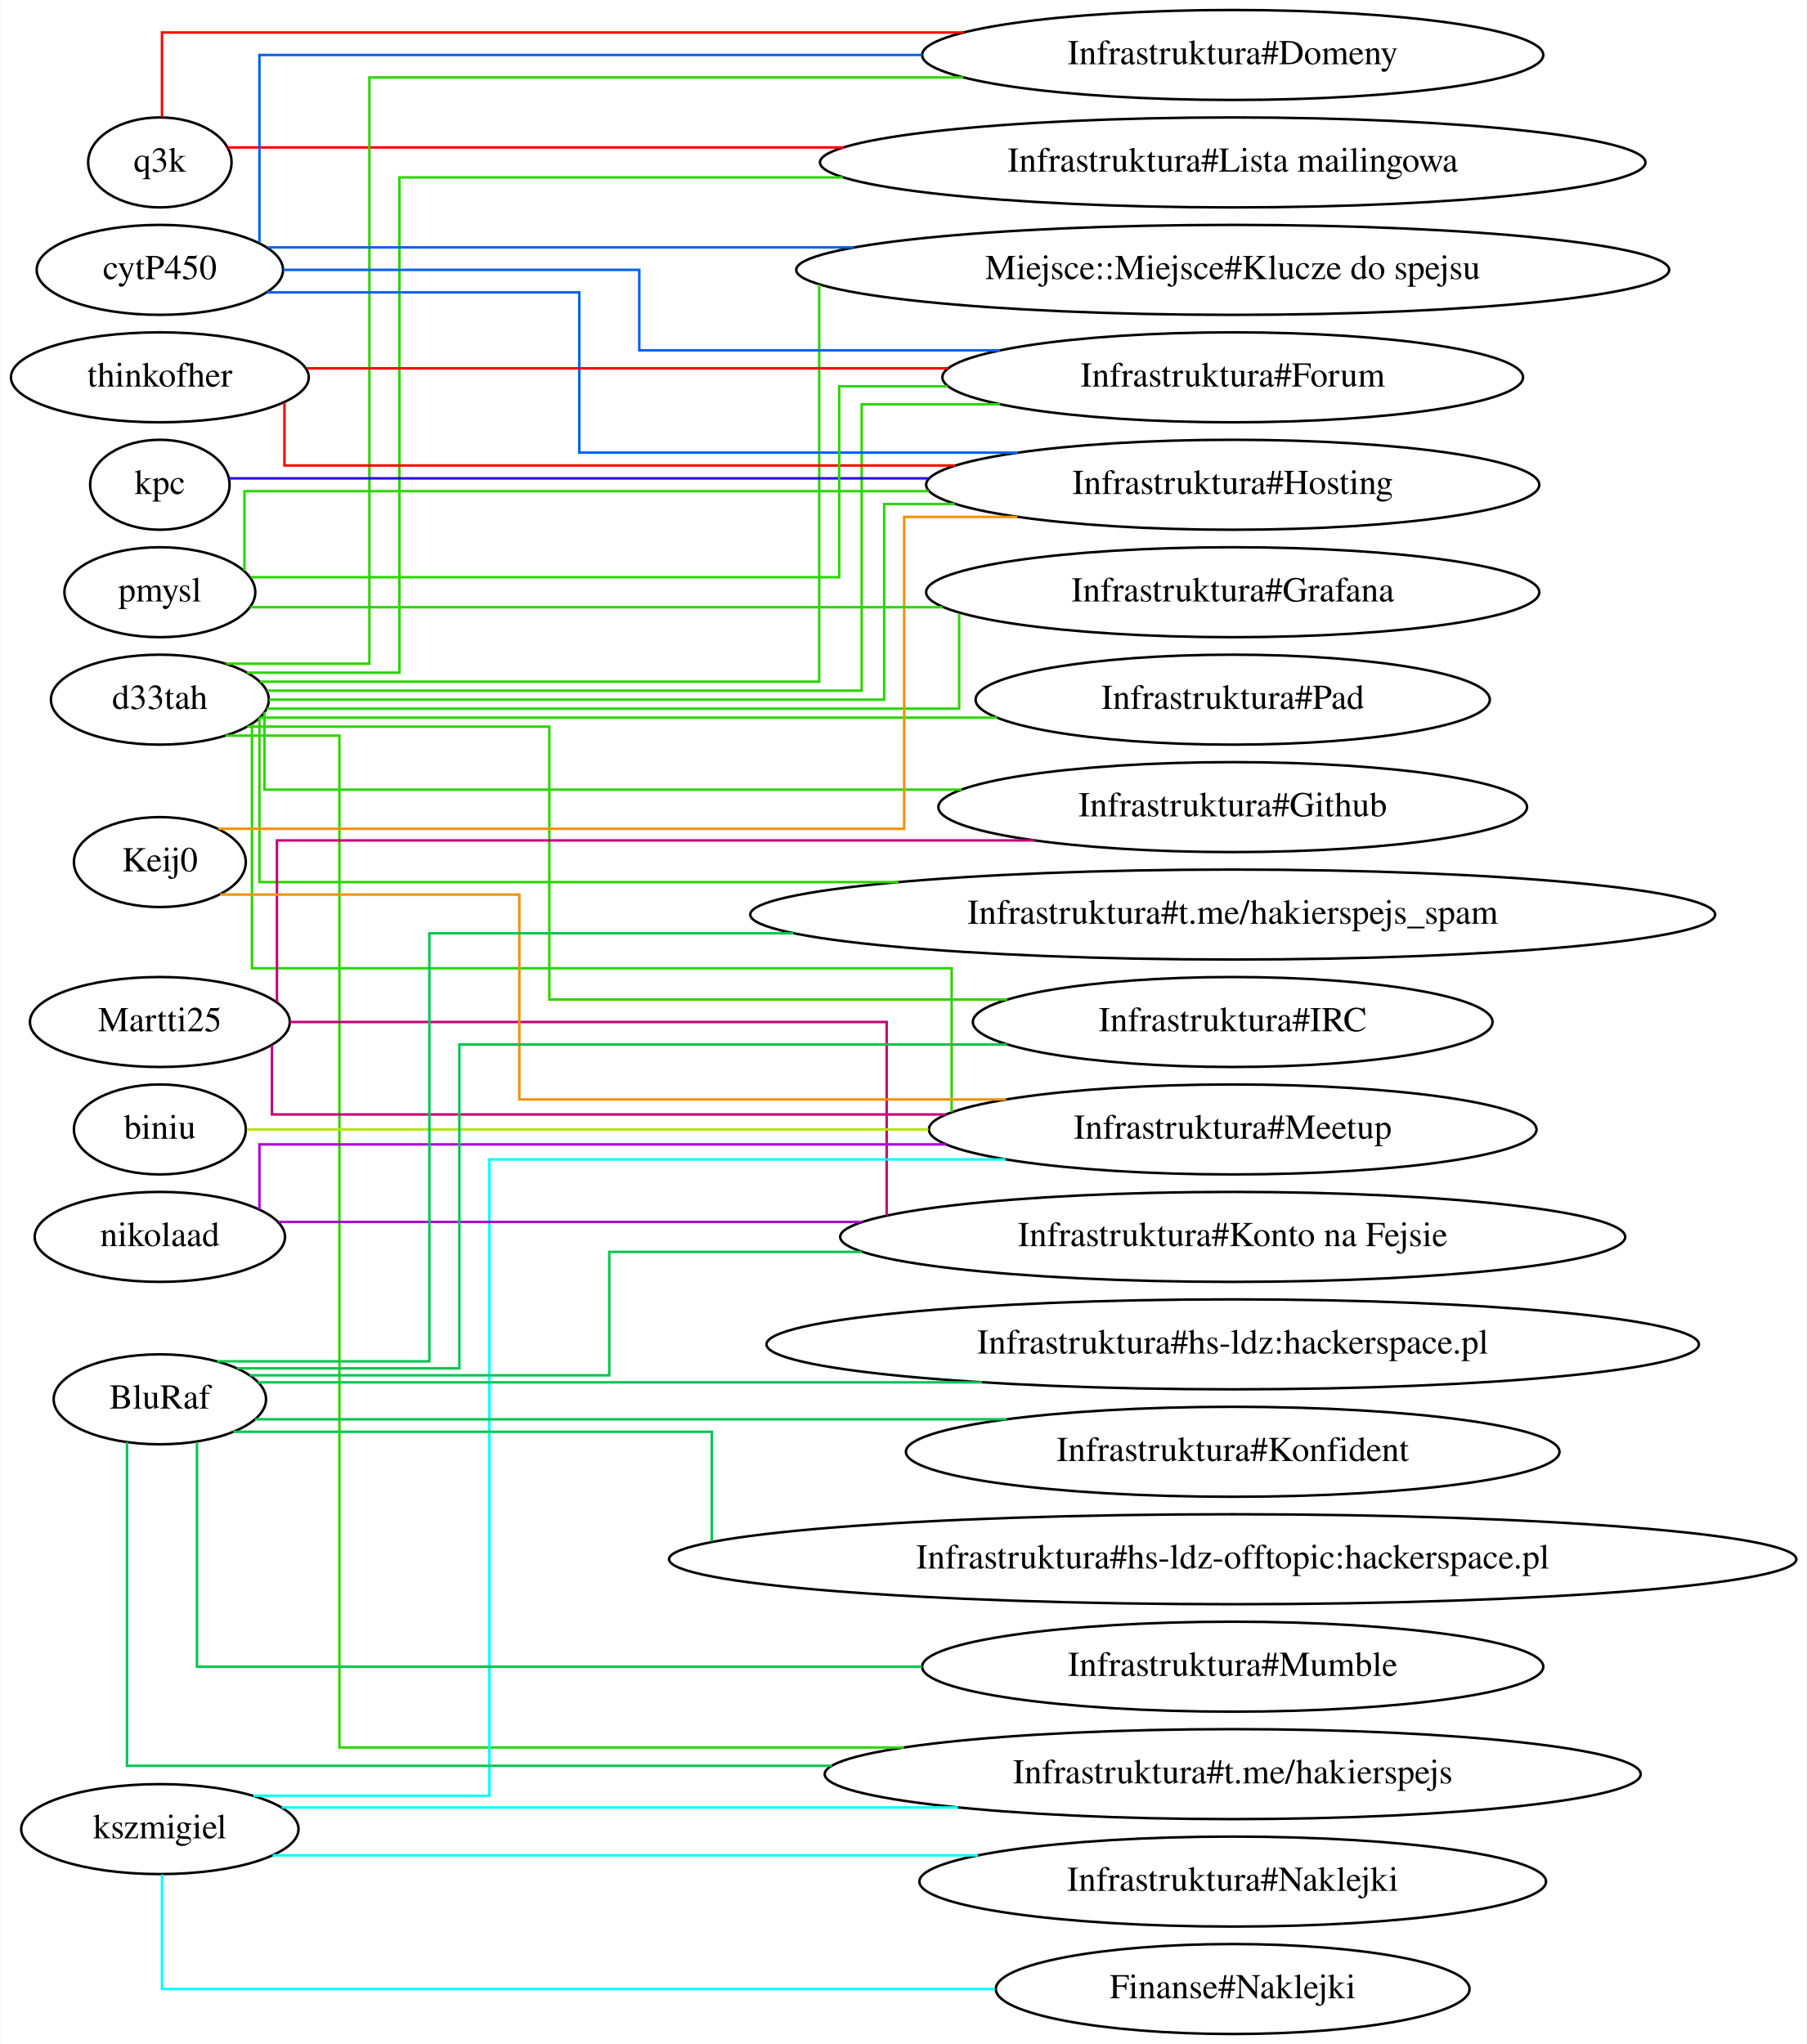
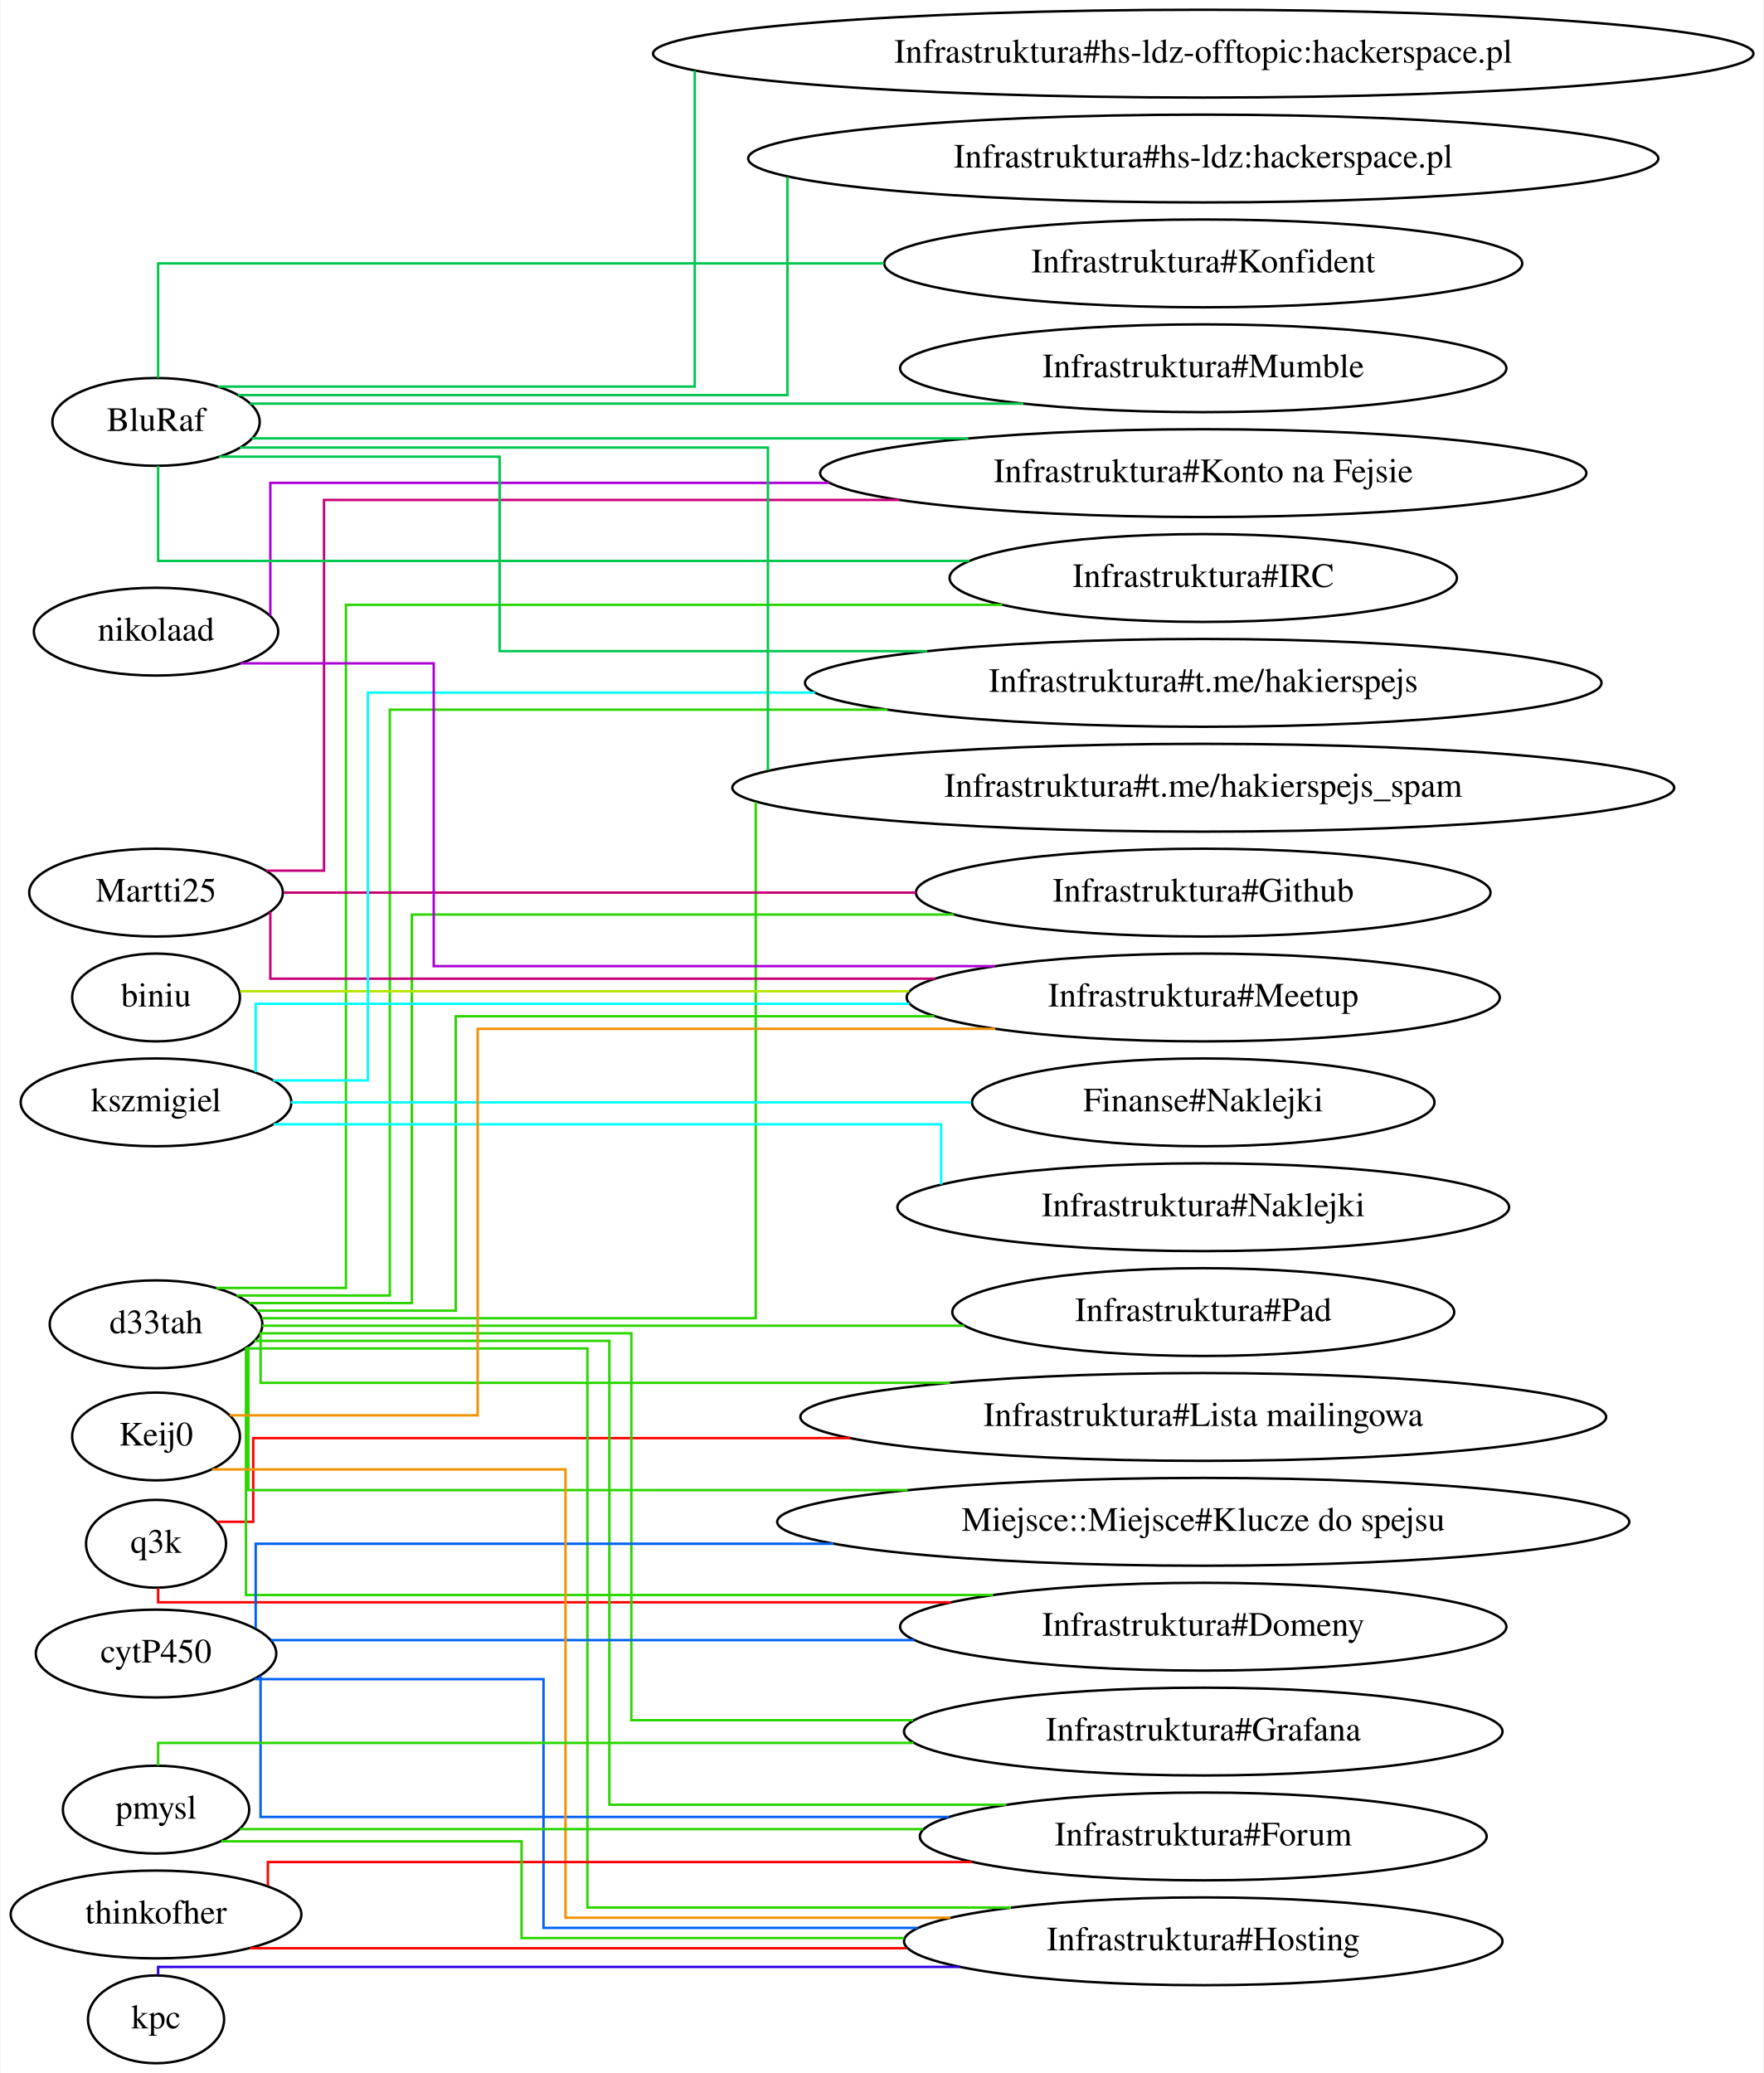
- <svg xmlns="http://www.w3.org/2000/svg" width="723pt" height="818pt" viewBox="0.00 0.00 722.65 818.00">
-   <g id="graph0" class="graph" transform="scale(1 1) rotate(0) translate(4 814)">
-     <polygon fill="#ffffff" stroke="transparent" points="-4,4 -4,-814 718.649,-814 718.649,4 -4,4" />
+ <svg xmlns="http://www.w3.org/2000/svg" width="723pt" height="850pt" viewBox="0.00 0.00 722.65 850.00">
+   <g id="graph0" class="graph" transform="scale(1 1) rotate(0) translate(4 846)">
+     <polygon fill="#ffffff" stroke="transparent" points="-4,4 -4,-846 718.649,-846 718.649,4 -4,4" />
    <g id="node1" class="node">
-       <ellipse fill="none" stroke="#000000" cx="59.795" cy="-749" rx="28.695" ry="18" />
-       <text text-anchor="middle" x="59.795" y="-745.3" font-family="Times,serif" font-size="14.00" fill="#000000">q3k</text>
+       <ellipse fill="none" stroke="#000000" cx="59.795" cy="-213" rx="28.695" ry="18" />
+       <text text-anchor="middle" x="59.795" y="-209.3" font-family="Times,serif" font-size="14.00" fill="#000000">q3k</text>
    </g>
    <g id="node2" class="node">
-       <ellipse fill="none" stroke="#000000" cx="489.119" cy="-749" rx="165.171" ry="18" />
-       <text text-anchor="middle" x="489.119" y="-745.3" font-family="Times,serif" font-size="14.00" fill="#000000">Infrastruktura#Lista mailingowa</text>
+       <ellipse fill="none" stroke="#000000" cx="489.119" cy="-179" rx="124.278" ry="18" />
+       <text text-anchor="middle" x="489.119" y="-175.3" font-family="Times,serif" font-size="14.00" fill="#000000">Infrastruktura#Domeny</text>
    </g>
    <g id="edge1" class="edge">
-       <path fill="none" stroke="#ff0000" d="M86.977,-755C135.915,-755 242.234,-755 333.265,-755" />
+       <path fill="none" stroke="#ff0000" d="M60.649,-194.81C60.649,-191.462 60.649,-189 60.649,-189 60.649,-189 258.876,-189 385.672,-189" />
    </g>
    <g id="node3" class="node">
-       <ellipse fill="none" stroke="#000000" cx="489.119" cy="-792" rx="124.278" ry="18" />
-       <text text-anchor="middle" x="489.119" y="-788.3" font-family="Times,serif" font-size="14.00" fill="#000000">Infrastruktura#Domeny</text>
+       <ellipse fill="none" stroke="#000000" cx="489.119" cy="-265" rx="165.171" ry="18" />
+       <text text-anchor="middle" x="489.119" y="-261.3" font-family="Times,serif" font-size="14.00" fill="#000000">Infrastruktura#Lista mailingowa</text>
    </g>
    <g id="edge2" class="edge">
-       <path fill="none" stroke="#ff0000" d="M60.649,-767.187C60.649,-782.182 60.649,-801 60.649,-801 60.649,-801 254.63,-801 381.551,-801" />
+       <path fill="none" stroke="#ff0000" d="M84.809,-222C92.816,-222 99.649,-222 99.649,-222 99.649,-222 99.649,-256.333 99.649,-256.333 99.649,-256.333 233.586,-256.333 344.372,-256.333" />
    </g>
    <g id="node4" class="node">
-       <ellipse fill="none" stroke="#000000" cx="59.795" cy="-534" rx="43.592" ry="18" />
-       <text text-anchor="middle" x="59.795" y="-530.3" font-family="Times,serif" font-size="14.00" fill="#000000">d33tah</text>
+       <ellipse fill="none" stroke="#000000" cx="59.795" cy="-303" rx="43.592" ry="18" />
+       <text text-anchor="middle" x="59.795" y="-299.3" font-family="Times,serif" font-size="14.00" fill="#000000">d33tah</text>
+     </g>
+     <g id="edge6" class="edge">
+       <path fill="none" stroke="#2bd500" d="M96.649,-293.149C96.649,-265.984 96.649,-192 96.649,-192 96.649,-192 287.46,-192 402.99,-192" />
+     </g>
+     <g id="edge13" class="edge">
+       <path fill="none" stroke="#2bd500" d="M102.649,-299.663C102.649,-293.068 102.649,-279 102.649,-279 102.649,-279 270.826,-279 385.298,-279" />
+     </g>
+     <g id="node5" class="node">
+       <ellipse fill="none" stroke="#000000" cx="489.119" cy="-566" rx="163.271" ry="18" />
+       <text text-anchor="middle" x="489.119" y="-562.3" font-family="Times,serif" font-size="14.00" fill="#000000">Infrastruktura#t.me/hakierspejs</text>
+     </g>
+     <g id="edge3" class="edge">
+       <path fill="none" stroke="#2bd500" d="M92.782,-314.8C120.51,-314.8 155.649,-314.8 155.649,-314.8 155.649,-314.8 155.649,-555 155.649,-555 155.649,-555 265.978,-555 359.714,-555" />
+     </g>
+     <g id="node6" class="node">
+       <ellipse fill="none" stroke="#000000" cx="489.119" cy="-480" rx="117.779" ry="18" />
+       <text text-anchor="middle" x="489.119" y="-476.3" font-family="Times,serif" font-size="14.00" fill="#000000">Infrastruktura#Github</text>
+     </g>
+     <g id="edge4" class="edge">
+       <path fill="none" stroke="#2bd500" d="M97.946,-311.7C127.927,-311.7 164.649,-311.7 164.649,-311.7 164.649,-311.7 164.649,-471 164.649,-471 164.649,-471 291.792,-471 386.9,-471" />
+     </g>
+     <g id="node7" class="node">
+       <ellipse fill="none" stroke="#000000" cx="489.119" cy="-437" rx="121.578" ry="18" />
+       <text text-anchor="middle" x="489.119" y="-433.3" font-family="Times,serif" font-size="14.00" fill="#000000">Infrastruktura#Meetup</text>
+     </g>
+     <g id="edge5" class="edge">
+       <path fill="none" stroke="#2bd500" d="M101.388,-308.6C137.029,-308.6 182.649,-308.6 182.649,-308.6 182.649,-308.6 182.649,-429.286 182.649,-429.286 182.649,-429.286 291.048,-429.286 378.91,-429.286" />
+     </g>
+     <g id="node8" class="node">
+       <ellipse fill="none" stroke="#000000" cx="489.119" cy="-222" rx="174.669" ry="18" />
+       <text text-anchor="middle" x="489.119" y="-218.3" font-family="Times,serif" font-size="14.00" fill="#000000">Miejsce::Miejsce#Klucze do spejsu</text>
+     </g>
+     <g id="edge7" class="edge">
+       <path fill="none" stroke="#2bd500" d="M97.649,-293.829C97.649,-275.268 97.649,-235 97.649,-235 97.649,-235 252.966,-235 367.937,-235" />
+     </g>
+     <g id="node9" class="node">
+       <ellipse fill="none" stroke="#000000" cx="489.119" cy="-308" rx="102.882" ry="18" />
+       <text text-anchor="middle" x="489.119" y="-304.3" font-family="Times,serif" font-size="14.00" fill="#000000">Infrastruktura#Pad</text>
+     </g>
+     <g id="edge8" class="edge">
+       <path fill="none" stroke="#2bd500" d="M103.323,-302.4C170.368,-302.4 300.613,-302.4 391.119,-302.4" />
+     </g>
+     <g id="node10" class="node">
+       <ellipse fill="none" stroke="#000000" cx="489.119" cy="-523" rx="193.066" ry="18" />
+       <text text-anchor="middle" x="489.119" y="-519.3" font-family="Times,serif" font-size="14.00" fill="#000000">Infrastruktura#t.me/hakierspejs_spam</text>
+     </g>
+     <g id="edge9" class="edge">
+       <path fill="none" stroke="#2bd500" d="M103.183,-305.5C173.763,-305.5 305.649,-305.5 305.649,-305.5 305.649,-305.5 305.649,-482.594 305.649,-517.182" />
+     </g>
+     <g id="node11" class="node">
+       <ellipse fill="none" stroke="#000000" cx="489.119" cy="-93" rx="116.18" ry="18" />
+       <text text-anchor="middle" x="489.119" y="-89.3" font-family="Times,serif" font-size="14.00" fill="#000000">Infrastruktura#Forum</text>
    </g>
    <g id="edge10" class="edge">
-       <path fill="none" stroke="#2bd500" d="M94.672,-544.8C122.079,-544.8 155.649,-544.8 155.649,-544.8 155.649,-544.8 155.649,-743 155.649,-743 155.649,-743 246.335,-743 333.124,-743" />
-     </g>
-     <g id="edge9" class="edge">
-       <path fill="none" stroke="#2bd500" d="M86.327,-548.4C110.894,-548.4 143.649,-548.4 143.649,-548.4 143.649,-548.4 143.649,-783 143.649,-783 143.649,-783 279.867,-783 381.232,-783" />
-     </g>
-     <g id="node5" class="node">
-       <ellipse fill="none" stroke="#000000" cx="489.119" cy="-405" rx="103.981" ry="18" />
-       <text text-anchor="middle" x="489.119" y="-401.3" font-family="Times,serif" font-size="14.00" fill="#000000">Infrastruktura#IRC</text>
-     </g>
-     <g id="edge3" class="edge">
-       <path fill="none" stroke="#2bd500" d="M94.772,-523.2C140.723,-523.2 215.649,-523.2 215.649,-523.2 215.649,-523.2 215.649,-414 215.649,-414 215.649,-414 319.161,-414 398.817,-414" />
-     </g>
-     <g id="node6" class="node">
-       <ellipse fill="none" stroke="#000000" cx="489.119" cy="-491" rx="117.779" ry="18" />
-       <text text-anchor="middle" x="489.119" y="-487.3" font-family="Times,serif" font-size="14.00" fill="#000000">Infrastruktura#Github</text>
-     </g>
-     <g id="edge4" class="edge">
-       <path fill="none" stroke="#2bd500" d="M101.649,-528.994C101.649,-519.102 101.649,-498 101.649,-498 101.649,-498 266.045,-498 380.672,-498" />
-     </g>
-     <g id="node7" class="node">
-       <ellipse fill="none" stroke="#000000" cx="489.119" cy="-362" rx="121.578" ry="18" />
-       <text text-anchor="middle" x="489.119" y="-358.3" font-family="Times,serif" font-size="14.00" fill="#000000">Infrastruktura#Meetup</text>
-     </g>
-     <g id="edge5" class="edge">
-       <path fill="none" stroke="#2bd500" d="M96.649,-524.079C96.649,-497.467 96.649,-426.5 96.649,-426.5 96.649,-426.5 376.649,-426.5 376.649,-426.5 376.649,-426.5 376.649,-385.542 376.649,-368.903" />
-     </g>
-     <g id="node8" class="node">
-       <ellipse fill="none" stroke="#000000" cx="489.119" cy="-577" rx="122.678" ry="18" />
-       <text text-anchor="middle" x="489.119" y="-573.3" font-family="Times,serif" font-size="14.00" fill="#000000">Infrastruktura#Grafana</text>
-     </g>
-     <g id="edge6" class="edge">
-       <path fill="none" stroke="#2bd500" d="M102.6,-530.4C189.757,-530.4 379.649,-530.4 379.649,-530.4 379.649,-530.4 379.649,-555 379.649,-568.453" />
-     </g>
-     <g id="node9" class="node">
-       <ellipse fill="none" stroke="#000000" cx="489.119" cy="-620" rx="122.678" ry="18" />
-       <text text-anchor="middle" x="489.119" y="-616.3" font-family="Times,serif" font-size="14.00" fill="#000000">Infrastruktura#Hosting</text>
-     </g>
-     <g id="edge7" class="edge">
-       <path fill="none" stroke="#2bd500" d="M103.503,-534C184.476,-534 349.649,-534 349.649,-534 349.649,-534 349.649,-612.286 349.649,-612.286 349.649,-612.286 361.303,-612.286 377.873,-612.286" />
-     </g>
-     <g id="node10" class="node">
-       <ellipse fill="none" stroke="#000000" cx="489.119" cy="-104" rx="163.271" ry="18" />
-       <text text-anchor="middle" x="489.119" y="-100.3" font-family="Times,serif" font-size="14.00" fill="#000000">Infrastruktura#t.me/hakierspejs</text>
-     </g>
-     <g id="edge8" class="edge">
-       <path fill="none" stroke="#2bd500" d="M86.143,-519.6C106.65,-519.6 131.649,-519.6 131.649,-519.6 131.649,-519.6 131.649,-114.667 131.649,-114.667 131.649,-114.667 255.607,-114.667 357.534,-114.667" />
-     </g>
-     <g id="node11" class="node">
-       <ellipse fill="none" stroke="#000000" cx="489.119" cy="-663" rx="116.18" ry="18" />
-       <text text-anchor="middle" x="489.119" y="-659.3" font-family="Times,serif" font-size="14.00" fill="#000000">Infrastruktura#Forum</text>
+       <path fill="none" stroke="#2bd500" d="M100.122,-296.2C154.784,-296.2 245.649,-296.2 245.649,-296.2 245.649,-296.2 245.649,-106 245.649,-106 245.649,-106 337.514,-106 408.386,-106" />
+     </g>
+     <g id="node12" class="node">
+       <ellipse fill="none" stroke="#000000" cx="489.119" cy="-609" rx="103.981" ry="18" />
+       <text text-anchor="middle" x="489.119" y="-605.3" font-family="Times,serif" font-size="14.00" fill="#000000">Infrastruktura#IRC</text>
    </g>
    <g id="edge11" class="edge">
-       <path fill="none" stroke="#2bd500" d="M102.756,-537.6C181.432,-537.6 340.649,-537.6 340.649,-537.6 340.649,-537.6 340.649,-652.2 340.649,-652.2 340.649,-652.2 366.104,-652.2 395.934,-652.2" />
-     </g>
-     <g id="node12" class="node">
-       <ellipse fill="none" stroke="#000000" cx="489.119" cy="-534" rx="102.882" ry="18" />
-       <text text-anchor="middle" x="489.119" y="-530.3" font-family="Times,serif" font-size="14.00" fill="#000000">Infrastruktura#Pad</text>
+       <path fill="none" stroke="#2bd500" d="M84.428,-317.9C107.237,-317.9 137.649,-317.9 137.649,-317.9 137.649,-317.9 137.649,-598 137.649,-598 137.649,-598 302.831,-598 406.715,-598" />
+     </g>
+     <g id="node13" class="node">
+       <ellipse fill="none" stroke="#000000" cx="489.119" cy="-50" rx="122.678" ry="18" />
+       <text text-anchor="middle" x="489.119" y="-46.3" font-family="Times,serif" font-size="14.00" fill="#000000">Infrastruktura#Hosting</text>
    </g>
    <g id="edge12" class="edge">
-       <path fill="none" stroke="#2bd500" d="M99.799,-526.8C166.62,-526.8 302.684,-526.8 394.901,-526.8" />
-     </g>
-     <g id="node13" class="node">
-       <ellipse fill="none" stroke="#000000" cx="489.119" cy="-706" rx="174.669" ry="18" />
-       <text text-anchor="middle" x="489.119" y="-702.3" font-family="Times,serif" font-size="14.00" fill="#000000">Miejsce::Miejsce#Klucze do spejsu</text>
-     </g>
-     <g id="edge13" class="edge">
-       <path fill="none" stroke="#2bd500" d="M99.868,-541.2C173.681,-541.2 323.649,-541.2 323.649,-541.2 323.649,-541.2 323.649,-670.777 323.649,-700.135" />
+       <path fill="none" stroke="#2bd500" d="M96.439,-293.1C148.241,-293.1 236.649,-293.1 236.649,-293.1 236.649,-293.1 236.649,-63.833 236.649,-63.833 236.649,-63.833 336.197,-63.833 410.275,-63.833" />
    </g>
    <g id="node14" class="node">
-       <ellipse fill="none" stroke="#000000" cx="489.119" cy="-448" rx="193.066" ry="18" />
-       <text text-anchor="middle" x="489.119" y="-444.3" font-family="Times,serif" font-size="14.00" fill="#000000">Infrastruktura#t.me/hakierspejs_spam</text>
+       <ellipse fill="none" stroke="#000000" cx="489.119" cy="-136" rx="122.678" ry="18" />
+       <text text-anchor="middle" x="489.119" y="-132.3" font-family="Times,serif" font-size="14.00" fill="#000000">Infrastruktura#Grafana</text>
    </g>
    <g id="edge14" class="edge">
-       <path fill="none" stroke="#2bd500" d="M99.649,-526.734C99.649,-508.269 99.649,-461 99.649,-461 99.649,-461 242.656,-461 355.358,-461" />
+       <path fill="none" stroke="#2bd500" d="M102.556,-299.3C159.915,-299.3 254.649,-299.3 254.649,-299.3 254.649,-299.3 254.649,-140.667 254.649,-140.667 254.649,-140.667 312.128,-140.667 370.167,-140.667" />
    </g>
    <g id="node15" class="node">
-       <ellipse fill="none" stroke="#000000" cx="59.795" cy="-706" rx="49.291" ry="18" />
-       <text text-anchor="middle" x="59.795" y="-702.3" font-family="Times,serif" font-size="14.00" fill="#000000">cytP450</text>
+       <ellipse fill="none" stroke="#000000" cx="59.795" cy="-168" rx="49.291" ry="18" />
+       <text text-anchor="middle" x="59.795" y="-164.3" font-family="Times,serif" font-size="14.00" fill="#000000">cytP450</text>
+     </g>
+     <g id="edge17" class="edge">
+       <path fill="none" stroke="#0061f2" d="M106.968,-173.5C169.92,-173.5 283.561,-173.5 370.611,-173.5" />
+     </g>
+     <g id="edge18" class="edge">
+       <path fill="none" stroke="#0061f2" d="M100.649,-178.437C100.649,-191.731 100.649,-213 100.649,-213 100.649,-213 228.521,-213 337.536,-213" />
+     </g>
+     <g id="edge15" class="edge">
+       <path fill="none" stroke="#0061f2" d="M102.649,-158.964C102.649,-140.676 102.649,-101 102.649,-101 102.649,-101 270.329,-101 384.79,-101" />
    </g>
    <g id="edge16" class="edge">
-       <path fill="none" stroke="#0061f2" d="M99.649,-716.892C99.649,-740.033 99.649,-792 99.649,-792 99.649,-792 250.837,-792 364.818,-792" />
-     </g>
-     <g id="edge18" class="edge">
-       <path fill="none" stroke="#0061f2" d="M102.586,-697C152.317,-697 227.649,-697 227.649,-697 227.649,-697 227.649,-632.857 227.649,-632.857 227.649,-632.857 326.934,-632.857 403.142,-632.857" />
-     </g>
-     <g id="edge15" class="edge">
-       <path fill="none" stroke="#0061f2" d="M109.202,-706C166.047,-706 251.649,-706 251.649,-706 251.649,-706 251.649,-673.8 251.649,-673.8 251.649,-673.8 329.418,-673.8 395.947,-673.8" />
-     </g>
-     <g id="edge17" class="edge">
-       <path fill="none" stroke="#0061f2" d="M102.926,-715C157.467,-715 254.287,-715 337.335,-715" />
+       <path fill="none" stroke="#0061f2" d="M100.291,-157.5C147.356,-157.5 218.649,-157.5 218.649,-157.5 218.649,-157.5 218.649,-55.5 218.649,-55.5 218.649,-55.5 298.963,-55.5 372.06,-55.5" />
    </g>
    <g id="node16" class="node">
-       <ellipse fill="none" stroke="#000000" cx="59.795" cy="-405" rx="51.991" ry="18" />
-       <text text-anchor="middle" x="59.795" y="-401.3" font-family="Times,serif" font-size="14.00" fill="#000000">Martti25</text>
+       <ellipse fill="none" stroke="#000000" cx="59.795" cy="-480" rx="51.991" ry="18" />
+       <text text-anchor="middle" x="59.795" y="-476.3" font-family="Times,serif" font-size="14.00" fill="#000000">Martti25</text>
    </g>
    <g id="edge21" class="edge">
-       <path fill="none" stroke="#c60077" d="M106.649,-413.054C106.649,-431.974 106.649,-477.667 106.649,-477.667 106.649,-477.667 297.844,-477.667 409.871,-477.667" />
+       <path fill="none" stroke="#c60077" d="M112.009,-480C176.033,-480 286.485,-480 371.359,-480" />
+     </g>
+     <g id="edge19" class="edge">
+       <path fill="none" stroke="#c60077" d="M106.649,-472.169C106.649,-461.774 106.649,-444.714 106.649,-444.714 106.649,-444.714 266.258,-444.714 379.263,-444.714" />
+     </g>
+     <g id="node17" class="node">
+       <ellipse fill="none" stroke="#000000" cx="489.119" cy="-652" rx="157.072" ry="18" />
+       <text text-anchor="middle" x="489.119" y="-648.3" font-family="Times,serif" font-size="14.00" fill="#000000">Infrastruktura#Konto na Fejsie</text>
    </g>
    <g id="edge20" class="edge">
-       <path fill="none" stroke="#c60077" d="M104.649,-395.663C104.649,-384.702 104.649,-368 104.649,-368 104.649,-368 260.996,-368 374.286,-368" />
-     </g>
-     <g id="node17" class="node">
-       <ellipse fill="none" stroke="#000000" cx="489.119" cy="-319" rx="157.072" ry="18" />
-       <text text-anchor="middle" x="489.119" y="-315.3" font-family="Times,serif" font-size="14.00" fill="#000000">Infrastruktura#Konto na Fejsie</text>
-     </g>
-     <g id="edge19" class="edge">
-       <path fill="none" stroke="#c60077" d="M111.794,-405C195.454,-405 350.649,-405 350.649,-405 350.649,-405 350.649,-349.313 350.649,-327.56" />
+       <path fill="none" stroke="#c60077" d="M104.954,-489C117.932,-489 128.649,-489 128.649,-489 128.649,-489 128.649,-641 128.649,-641 128.649,-641 260.369,-641 364.561,-641" />
    </g>
    <g id="node18" class="node">
-       <ellipse fill="none" stroke="#000000" cx="59.795" cy="-362" rx="34.394" ry="18" />
-       <text text-anchor="middle" x="59.795" y="-358.3" font-family="Times,serif" font-size="14.00" fill="#000000">biniu</text>
+       <ellipse fill="none" stroke="#000000" cx="59.795" cy="-437" rx="34.394" ry="18" />
+       <text text-anchor="middle" x="59.795" y="-433.3" font-family="Times,serif" font-size="14.00" fill="#000000">biniu</text>
    </g>
    <g id="edge22" class="edge">
-       <path fill="none" stroke="#b6e400" d="M94.564,-362C153.254,-362 274.638,-362 367.364,-362" />
+       <path fill="none" stroke="#b6e400" d="M94.202,-439.571C153.001,-439.571 275.475,-439.571 368.539,-439.571" />
    </g>
    <g id="node19" class="node">
-       <ellipse fill="none" stroke="#000000" cx="59.795" cy="-82" rx="55.491" ry="18" />
-       <text text-anchor="middle" x="59.795" y="-78.3" font-family="Times,serif" font-size="14.00" fill="#000000">kszmigiel</text>
+       <ellipse fill="none" stroke="#000000" cx="59.795" cy="-394" rx="55.491" ry="18" />
+       <text text-anchor="middle" x="59.795" y="-390.3" font-family="Times,serif" font-size="14.00" fill="#000000">kszmigiel</text>
+     </g>
+     <g id="edge24" class="edge">
+       <path fill="none" stroke="#00ffff" d="M107.795,-403C127.882,-403 146.649,-403 146.649,-403 146.649,-403 146.649,-562 146.649,-562 146.649,-562 240.482,-562 329.916,-562" />
    </g>
    <g id="edge23" class="edge">
-       <path fill="none" stroke="#00ffff" d="M97.226,-95.333C136.208,-95.333 191.649,-95.333 191.649,-95.333 191.649,-95.333 191.649,-350 191.649,-350 191.649,-350 310.772,-350 398.252,-350" />
-     </g>
-     <g id="edge24" class="edge">
-       <path fill="none" stroke="#00ffff" d="M108.626,-90.667C174.009,-90.667 291.874,-90.667 379.156,-90.667" />
+       <path fill="none" stroke="#00ffff" d="M100.649,-406.35C100.649,-418.239 100.649,-434.429 100.649,-434.429 100.649,-434.429 254.537,-434.429 368.6,-434.429" />
    </g>
    <g id="node20" class="node">
-       <ellipse fill="none" stroke="#000000" cx="489.119" cy="-18" rx="94.783" ry="18" />
-       <text text-anchor="middle" x="489.119" y="-14.3" font-family="Times,serif" font-size="14.00" fill="#000000">Finanse#Naklejki</text>
+       <ellipse fill="none" stroke="#000000" cx="489.119" cy="-351" rx="125.378" ry="18" />
+       <text text-anchor="middle" x="489.119" y="-347.3" font-family="Times,serif" font-size="14.00" fill="#000000">Infrastruktura#Naklejki</text>
    </g>
    <g id="edge25" class="edge">
-       <path fill="none" stroke="#00ffff" d="M60.649,-63.831C60.649,-44.91 60.649,-18 60.649,-18 60.649,-18 267.797,-18 394.028,-18" />
+       <path fill="none" stroke="#00ffff" d="M107.98,-385C197.766,-385 381.649,-385 381.649,-385 381.649,-385 381.649,-370.357 381.649,-360.291" />
    </g>
    <g id="node21" class="node">
-       <ellipse fill="none" stroke="#000000" cx="489.119" cy="-61" rx="125.378" ry="18" />
-       <text text-anchor="middle" x="489.119" y="-57.3" font-family="Times,serif" font-size="14.00" fill="#000000">Infrastruktura#Naklejki</text>
+       <ellipse fill="none" stroke="#000000" cx="489.119" cy="-394" rx="94.783" ry="18" />
+       <text text-anchor="middle" x="489.119" y="-390.3" font-family="Times,serif" font-size="14.00" fill="#000000">Finanse#Naklejki</text>
    </g>
    <g id="edge26" class="edge">
-       <path fill="none" stroke="#00ffff" d="M104.928,-71.5C171.452,-71.5 297.614,-71.5 387.199,-71.5" />
+       <path fill="none" stroke="#00ffff" d="M115.043,-394C185.475,-394 308.363,-394 393.994,-394" />
    </g>
    <g id="node22" class="node">
-       <ellipse fill="none" stroke="#000000" cx="59.795" cy="-319" rx="50.091" ry="18" />
-       <text text-anchor="middle" x="59.795" y="-315.3" font-family="Times,serif" font-size="14.00" fill="#000000">nikolaad</text>
+       <ellipse fill="none" stroke="#000000" cx="59.795" cy="-587" rx="50.091" ry="18" />
+       <text text-anchor="middle" x="59.795" y="-583.3" font-family="Times,serif" font-size="14.00" fill="#000000">nikolaad</text>
+     </g>
+     <g id="edge27" class="edge">
+       <path fill="none" stroke="#ab00d5" d="M94.573,-574C128.056,-574 173.649,-574 173.649,-574 173.649,-574 173.649,-449.857 173.649,-449.857 173.649,-449.857 310.321,-449.857 403.749,-449.857" />
    </g>
    <g id="edge28" class="edge">
-       <path fill="none" stroke="#ab00d5" d="M99.649,-329.901C99.649,-340.815 99.649,-356 99.649,-356 99.649,-356 259.488,-356 374.372,-356" />
-     </g>
-     <g id="edge27" class="edge">
-       <path fill="none" stroke="#ab00d5" d="M107.38,-325C163.379,-325 259.078,-325 340.644,-325" />
+       <path fill="none" stroke="#ab00d5" d="M106.649,-593.528C106.649,-609.264 106.649,-648 106.649,-648 106.649,-648 229.352,-648 335.758,-648" />
    </g>
    <g id="node23" class="node">
-       <ellipse fill="none" stroke="#000000" cx="59.795" cy="-469" rx="34.394" ry="18" />
-       <text text-anchor="middle" x="59.795" y="-465.3" font-family="Times,serif" font-size="14.00" fill="#000000">Keij0</text>
+       <ellipse fill="none" stroke="#000000" cx="59.795" cy="-257" rx="34.394" ry="18" />
+       <text text-anchor="middle" x="59.795" y="-253.3" font-family="Times,serif" font-size="14.00" fill="#000000">Keij0</text>
    </g>
    <g id="edge29" class="edge">
-       <path fill="none" stroke="#f29100" d="M83.873,-456C124.825,-456 203.649,-456 203.649,-456 203.649,-456 203.649,-374 203.649,-374 203.649,-374 314.813,-374 398.403,-374" />
+       <path fill="none" stroke="#f29100" d="M90.045,-265.667C128.973,-265.667 191.649,-265.667 191.649,-265.667 191.649,-265.667 191.649,-424.143 191.649,-424.143 191.649,-424.143 315.975,-424.143 403.876,-424.143" />
    </g>
    <g id="edge30" class="edge">
-       <path fill="none" stroke="#f29100" d="M83.167,-482.333C153.383,-482.333 357.649,-482.333 357.649,-482.333 357.649,-482.333 357.649,-607.143 357.649,-607.143 357.649,-607.143 378.113,-607.143 402.894,-607.143" />
+       <path fill="none" stroke="#f29100" d="M82.782,-243.5C128.753,-243.5 227.649,-243.5 227.649,-243.5 227.649,-243.5 227.649,-59.667 227.649,-59.667 227.649,-59.667 312.403,-59.667 385.404,-59.667" />
    </g>
    <g id="node24" class="node">
-       <ellipse fill="none" stroke="#000000" cx="59.795" cy="-254" rx="42.494" ry="18" />
-       <text text-anchor="middle" x="59.795" y="-250.3" font-family="Times,serif" font-size="14.00" fill="#000000">BluRaf</text>
+       <ellipse fill="none" stroke="#000000" cx="59.795" cy="-673" rx="42.494" ry="18" />
+       <text text-anchor="middle" x="59.795" y="-669.3" font-family="Times,serif" font-size="14.00" fill="#000000">BluRaf</text>
+     </g>
+     <g id="edge31" class="edge">
+       <path fill="none" stroke="#00c64f" d="M85.63,-658.75C126.293,-658.75 200.649,-658.75 200.649,-658.75 200.649,-658.75 200.649,-579 200.649,-579 200.649,-579 295.12,-579 375.936,-579" />
+     </g>
+     <g id="edge36" class="edge">
+       <path fill="none" stroke="#00c64f" d="M94.149,-662.5C162.852,-662.5 310.649,-662.5 310.649,-662.5 310.649,-662.5 310.649,-558.537 310.649,-530.11" />
+     </g>
+     <g id="edge37" class="edge">
+       <path fill="none" stroke="#00c64f" d="M60.649,-654.965C60.649,-638.266 60.649,-616 60.649,-616 60.649,-616 266.925,-616 393.229,-616" />
+     </g>
+     <g id="edge34" class="edge">
+       <path fill="none" stroke="#00c64f" d="M99.032,-666.25C165.065,-666.25 300.242,-666.25 392.769,-666.25" />
+     </g>
+     <g id="node25" class="node">
+       <ellipse fill="none" stroke="#000000" cx="489.119" cy="-738" rx="130.777" ry="18" />
+       <text text-anchor="middle" x="489.119" y="-734.3" font-family="Times,serif" font-size="14.00" fill="#000000">Infrastruktura#Konfident</text>
    </g>
    <g id="edge32" class="edge">
-       <path fill="none" stroke="#00c64f" d="M90.66,-266.4C126.172,-266.4 179.649,-266.4 179.649,-266.4 179.649,-266.4 179.649,-396 179.649,-396 179.649,-396 307.432,-396 398.776,-396" />
-     </g>
-     <g id="edge34" class="edge">
-       <path fill="none" stroke="#00c64f" d="M46.649,-236.888C46.649,-198.199 46.649,-107.333 46.649,-107.333 46.649,-107.333 202.125,-107.333 328.752,-107.333" />
+       <path fill="none" stroke="#00c64f" d="M60.649,-691.106C60.649,-710.339 60.649,-738 60.649,-738 60.649,-738 232.231,-738 358.236,-738" />
+     </g>
+     <g id="node26" class="node">
+       <ellipse fill="none" stroke="#000000" cx="489.119" cy="-695" rx="124.278" ry="18" />
+       <text text-anchor="middle" x="489.119" y="-691.3" font-family="Times,serif" font-size="14.00" fill="#000000">Infrastruktura#Mumble</text>
+     </g>
+     <g id="edge33" class="edge">
+       <path fill="none" stroke="#00c64f" d="M98.272,-680.5C169.588,-680.5 323.385,-680.5 415.361,-680.5" />
+     </g>
+     <g id="node27" class="node">
+       <ellipse fill="none" stroke="#000000" cx="489.119" cy="-824" rx="225.56" ry="18" />
+       <text text-anchor="middle" x="489.119" y="-820.3" font-family="Times,serif" font-size="14.00" fill="#000000">Infrastruktura#hs-ldz-offtopic:hackerspace.pl</text>
+     </g>
+     <g id="edge35" class="edge">
+       <path fill="none" stroke="#00c64f" d="M85.129,-687.5C143.141,-687.5 280.649,-687.5 280.649,-687.5 280.649,-687.5 280.649,-789.227 280.649,-817.043" />
+     </g>
+     <g id="node28" class="node">
+       <ellipse fill="none" stroke="#000000" cx="489.119" cy="-781" rx="186.567" ry="18" />
+       <text text-anchor="middle" x="489.119" y="-777.3" font-family="Times,serif" font-size="14.00" fill="#000000">Infrastruktura#hs-ldz:hackerspace.pl</text>
    </g>
    <g id="edge38" class="edge">
-       <path fill="none" stroke="#00c64f" d="M82.668,-269.2C114.328,-269.2 167.649,-269.2 167.649,-269.2 167.649,-269.2 167.649,-440.5 167.649,-440.5 167.649,-440.5 238.285,-440.5 313.335,-440.5" />
-     </g>
-     <g id="edge36" class="edge">
-       <path fill="none" stroke="#00c64f" d="M95.759,-263.6C148.245,-263.6 239.649,-263.6 239.649,-263.6 239.649,-263.6 239.649,-313 239.649,-313 239.649,-313 287.187,-313 340.759,-313" />
-     </g>
-     <g id="node25" class="node">
-       <ellipse fill="none" stroke="#000000" cx="489.119" cy="-190" rx="225.56" ry="18" />
-       <text text-anchor="middle" x="489.119" y="-186.3" font-family="Times,serif" font-size="14.00" fill="#000000">Infrastruktura#hs-ldz-offtopic:hackerspace.pl</text>
-     </g>
-     <g id="edge31" class="edge">
-       <path fill="none" stroke="#00c64f" d="M89.123,-241C149.199,-241 280.649,-241 280.649,-241 280.649,-241 280.649,-211.105 280.649,-197.091" />
-     </g>
-     <g id="node26" class="node">
-       <ellipse fill="none" stroke="#000000" cx="489.119" cy="-147" rx="124.278" ry="18" />
-       <text text-anchor="middle" x="489.119" y="-143.3" font-family="Times,serif" font-size="14.00" fill="#000000">Infrastruktura#Mumble</text>
-     </g>
-     <g id="edge33" class="edge">
-       <path fill="none" stroke="#00c64f" d="M74.649,-236.809C74.649,-206.562 74.649,-147 74.649,-147 74.649,-147 242.68,-147 364.765,-147" />
-     </g>
-     <g id="node27" class="node">
-       <ellipse fill="none" stroke="#000000" cx="489.119" cy="-276" rx="186.567" ry="18" />
-       <text text-anchor="middle" x="489.119" y="-272.3" font-family="Times,serif" font-size="14.00" fill="#000000">Infrastruktura#hs-ldz:hackerspace.pl</text>
-     </g>
-     <g id="edge35" class="edge">
-       <path fill="none" stroke="#00c64f" d="M99.032,-260.8C164.134,-260.8 296.442,-260.8 388.829,-260.8" />
-     </g>
-     <g id="node28" class="node">
-       <ellipse fill="none" stroke="#000000" cx="489.119" cy="-233" rx="130.777" ry="18" />
-       <text text-anchor="middle" x="489.119" y="-229.3" font-family="Times,serif" font-size="14.00" fill="#000000">Infrastruktura#Konfident</text>
-     </g>
-     <g id="edge37" class="edge">
-       <path fill="none" stroke="#00c64f" d="M97.894,-246C164.898,-246 305.54,-246 398.655,-246" />
+       <path fill="none" stroke="#00c64f" d="M93.37,-684C163.41,-684 318.649,-684 318.649,-684 318.649,-684 318.649,-750.522 318.649,-773.389" />
    </g>
    <g id="node29" class="node">
-       <ellipse fill="none" stroke="#000000" cx="59.795" cy="-620" rx="27.895" ry="18" />
-       <text text-anchor="middle" x="59.795" y="-616.3" font-family="Times,serif" font-size="14.00" fill="#000000">kpc</text>
+       <ellipse fill="none" stroke="#000000" cx="59.795" cy="-18" rx="27.895" ry="18" />
+       <text text-anchor="middle" x="59.795" y="-14.3" font-family="Times,serif" font-size="14.00" fill="#000000">kpc</text>
    </g>
    <g id="edge39" class="edge">
-       <path fill="none" stroke="#2e00e4" d="M87.633,-622.571C143.191,-622.571 270.781,-622.571 367.325,-622.571" />
+       <path fill="none" stroke="#2e00e4" d="M60.649,-36.141C60.649,-38.156 60.649,-39.5 60.649,-39.5 60.649,-39.5 262.594,-39.5 389.203,-39.5" />
    </g>
    <g id="node30" class="node">
-       <ellipse fill="none" stroke="#000000" cx="59.795" cy="-663" rx="59.59" ry="18" />
-       <text text-anchor="middle" x="59.795" y="-659.3" font-family="Times,serif" font-size="14.00" fill="#000000">thinkofher</text>
+       <ellipse fill="none" stroke="#000000" cx="59.795" cy="-61" rx="59.59" ry="18" />
+       <text text-anchor="middle" x="59.795" y="-57.3" font-family="Times,serif" font-size="14.00" fill="#000000">thinkofher</text>
+     </g>
+     <g id="edge40" class="edge">
+       <path fill="none" stroke="#ff0000" d="M105.649,-72.757C105.649,-77.776 105.649,-82.5 105.649,-82.5 105.649,-82.5 280.773,-82.5 394.329,-82.5" />
    </g>
    <g id="edge41" class="edge">
-       <path fill="none" stroke="#ff0000" d="M109.649,-652.983C109.649,-642.551 109.649,-627.714 109.649,-627.714 109.649,-627.714 266.097,-627.714 378.085,-627.714" />
-     </g>
-     <g id="edge40" class="edge">
-       <path fill="none" stroke="#ff0000" d="M118.59,-666.6C184.385,-666.6 292.566,-666.6 375.095,-666.6" />
+       <path fill="none" stroke="#ff0000" d="M98.272,-47.167C158.268,-47.167 276.639,-47.167 367.467,-47.167" />
    </g>
    <g id="node31" class="node">
-       <ellipse fill="none" stroke="#000000" cx="59.795" cy="-577" rx="38.194" ry="18" />
-       <text text-anchor="middle" x="59.795" y="-573.3" font-family="Times,serif" font-size="14.00" fill="#000000">pmysl</text>
+       <ellipse fill="none" stroke="#000000" cx="59.795" cy="-104" rx="38.194" ry="18" />
+       <text text-anchor="middle" x="59.795" y="-100.3" font-family="Times,serif" font-size="14.00" fill="#000000">pmysl</text>
+     </g>
+     <g id="edge42" class="edge">
+       <path fill="none" stroke="#2bd500" d="M94.202,-96C154.195,-96 280.475,-96 374.171,-96" />
    </g>
    <g id="edge43" class="edge">
-       <path fill="none" stroke="#2bd500" d="M96.029,-571C156.474,-571 280.38,-571 373.012,-571" />
+       <path fill="none" stroke="#2bd500" d="M86.586,-91C129.689,-91 209.649,-91 209.649,-91 209.649,-91 209.649,-51.333 209.649,-51.333 209.649,-51.333 291.45,-51.333 366.54,-51.333" />
    </g>
    <g id="edge44" class="edge">
-       <path fill="none" stroke="#2bd500" d="M93.649,-585.574C93.649,-597.441 93.649,-617.429 93.649,-617.429 93.649,-617.429 251.284,-617.429 367.508,-617.429" />
-     </g>
-     <g id="edge42" class="edge">
-       <path fill="none" stroke="#2bd500" d="M96.176,-583C170.254,-583 331.649,-583 331.649,-583 331.649,-583 331.649,-659.4 331.649,-659.4 331.649,-659.4 350.469,-659.4 375.096,-659.4" />
+       <path fill="none" stroke="#2bd500" d="M60.649,-122.079C60.649,-127.163 60.649,-131.333 60.649,-131.333 60.649,-131.333 243.532,-131.333 370.336,-131.333" />
    </g>
  </g>
</svg>
